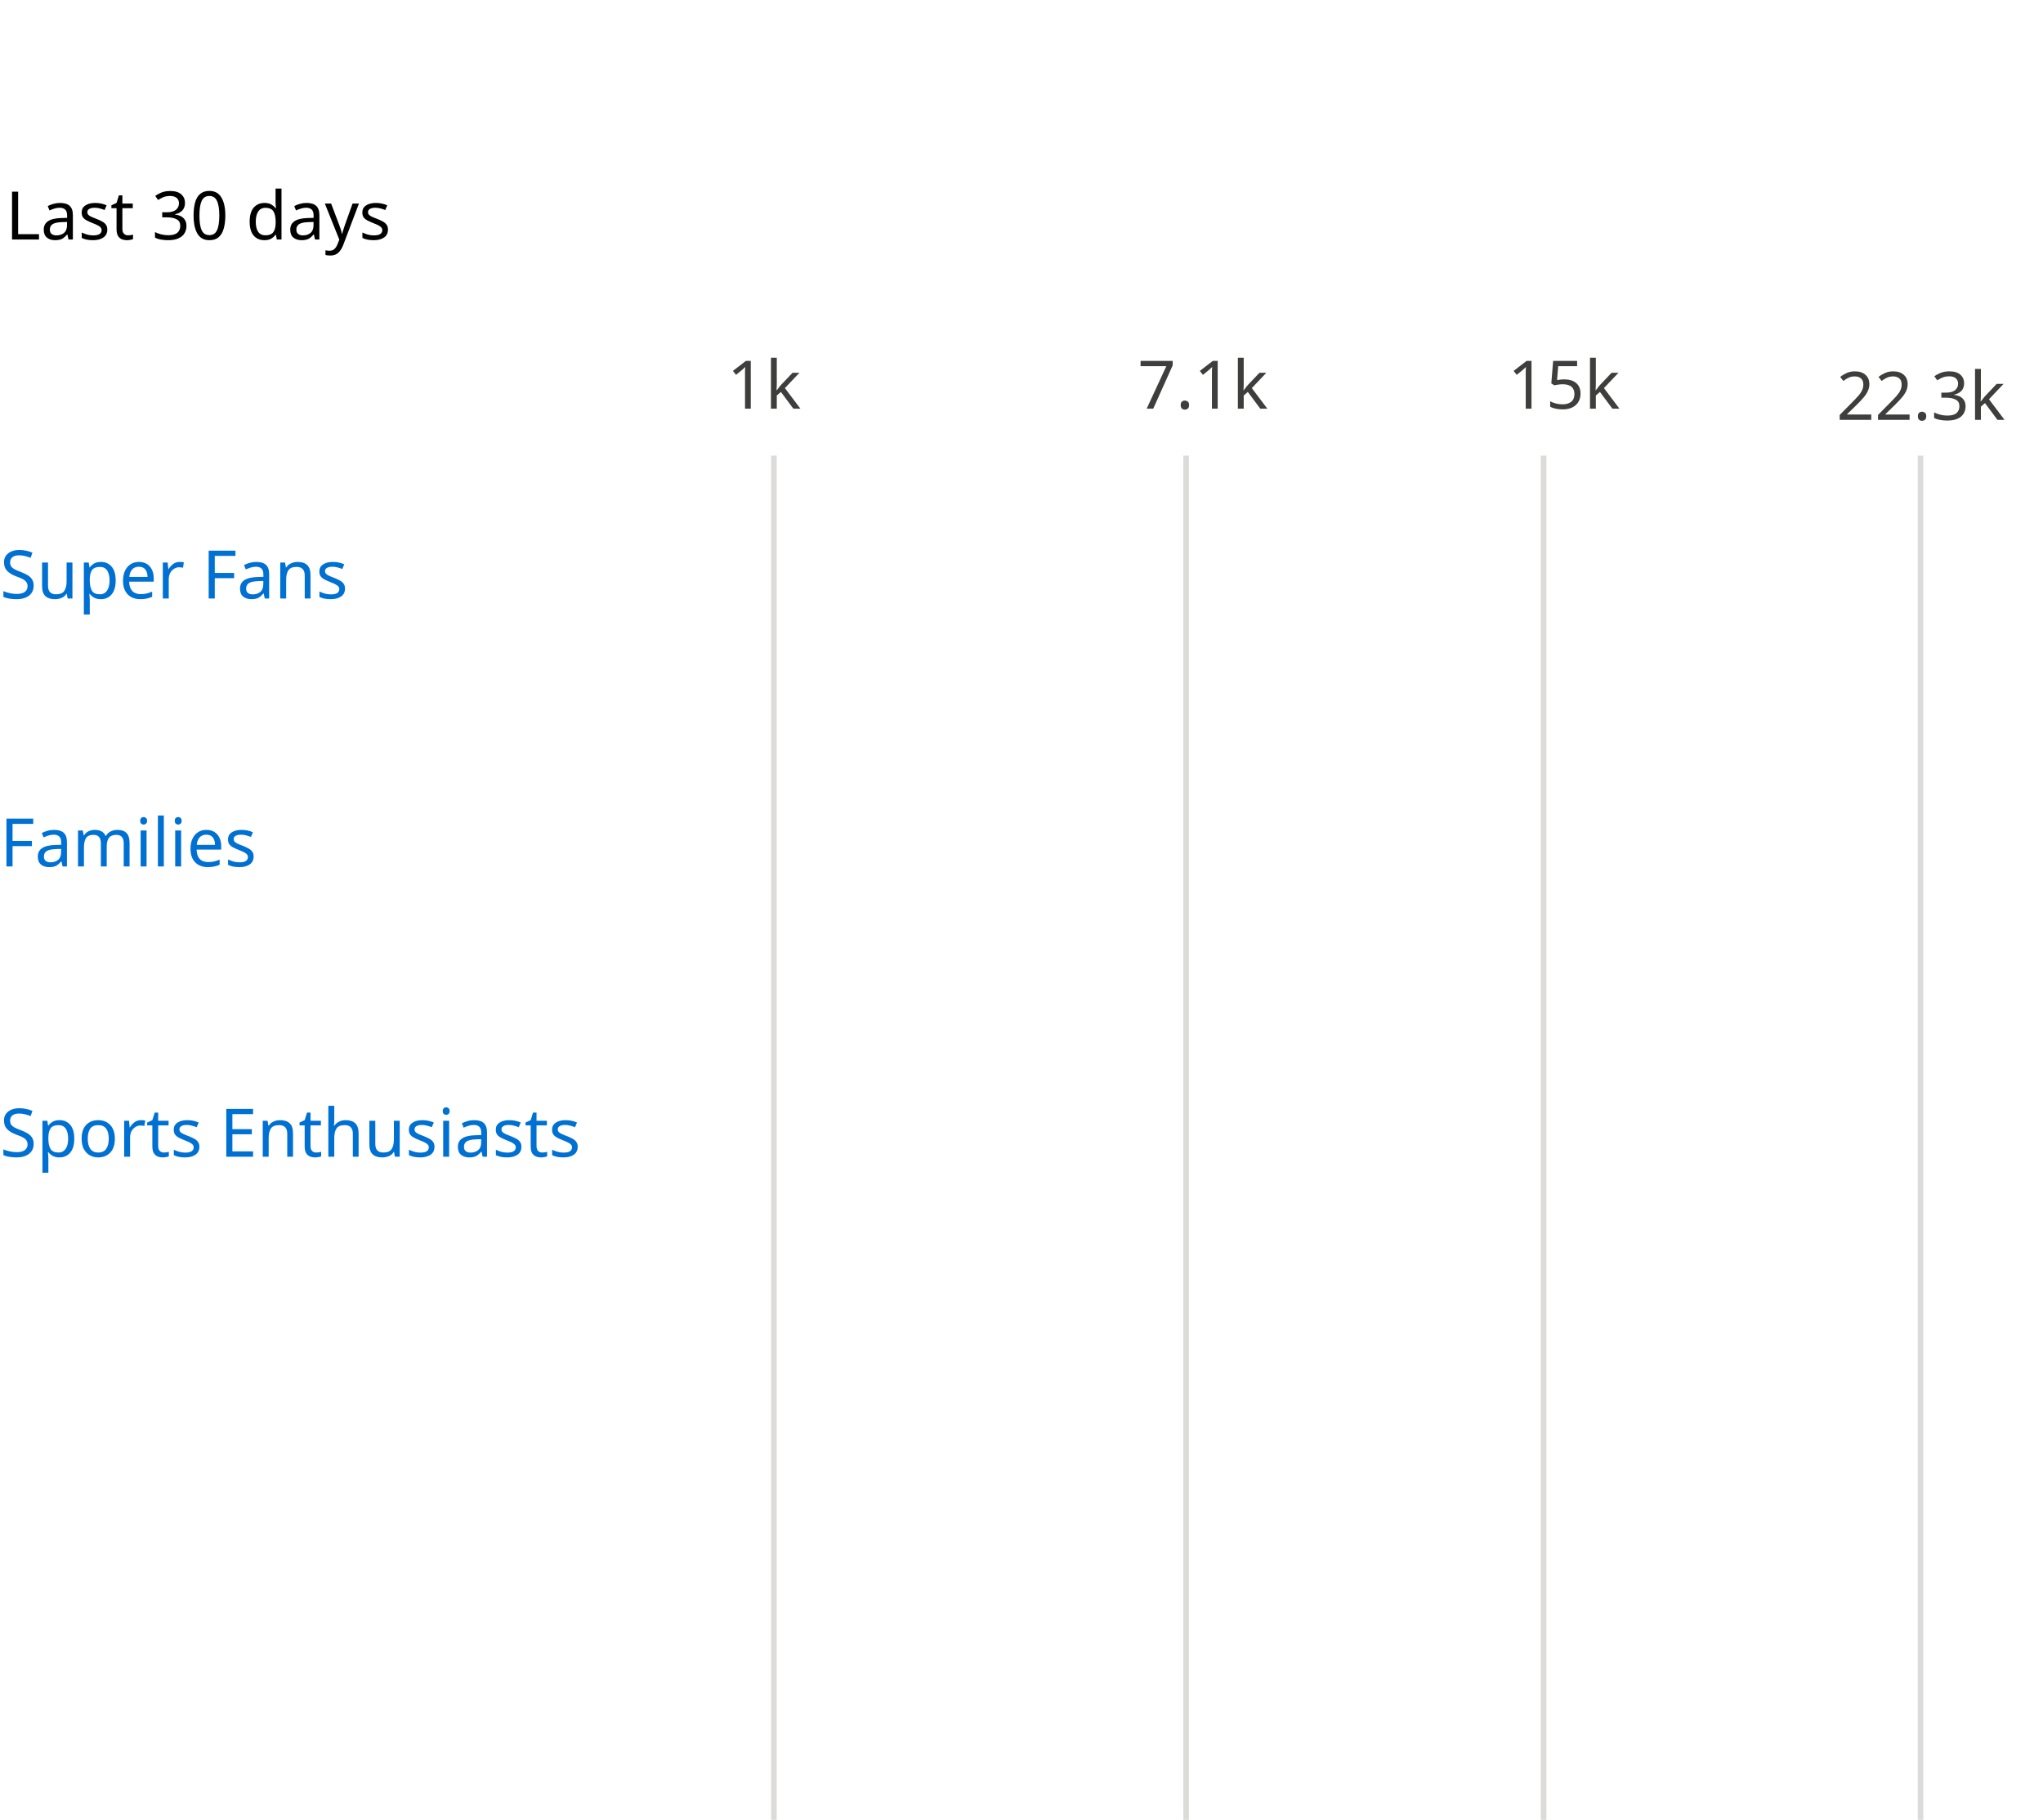
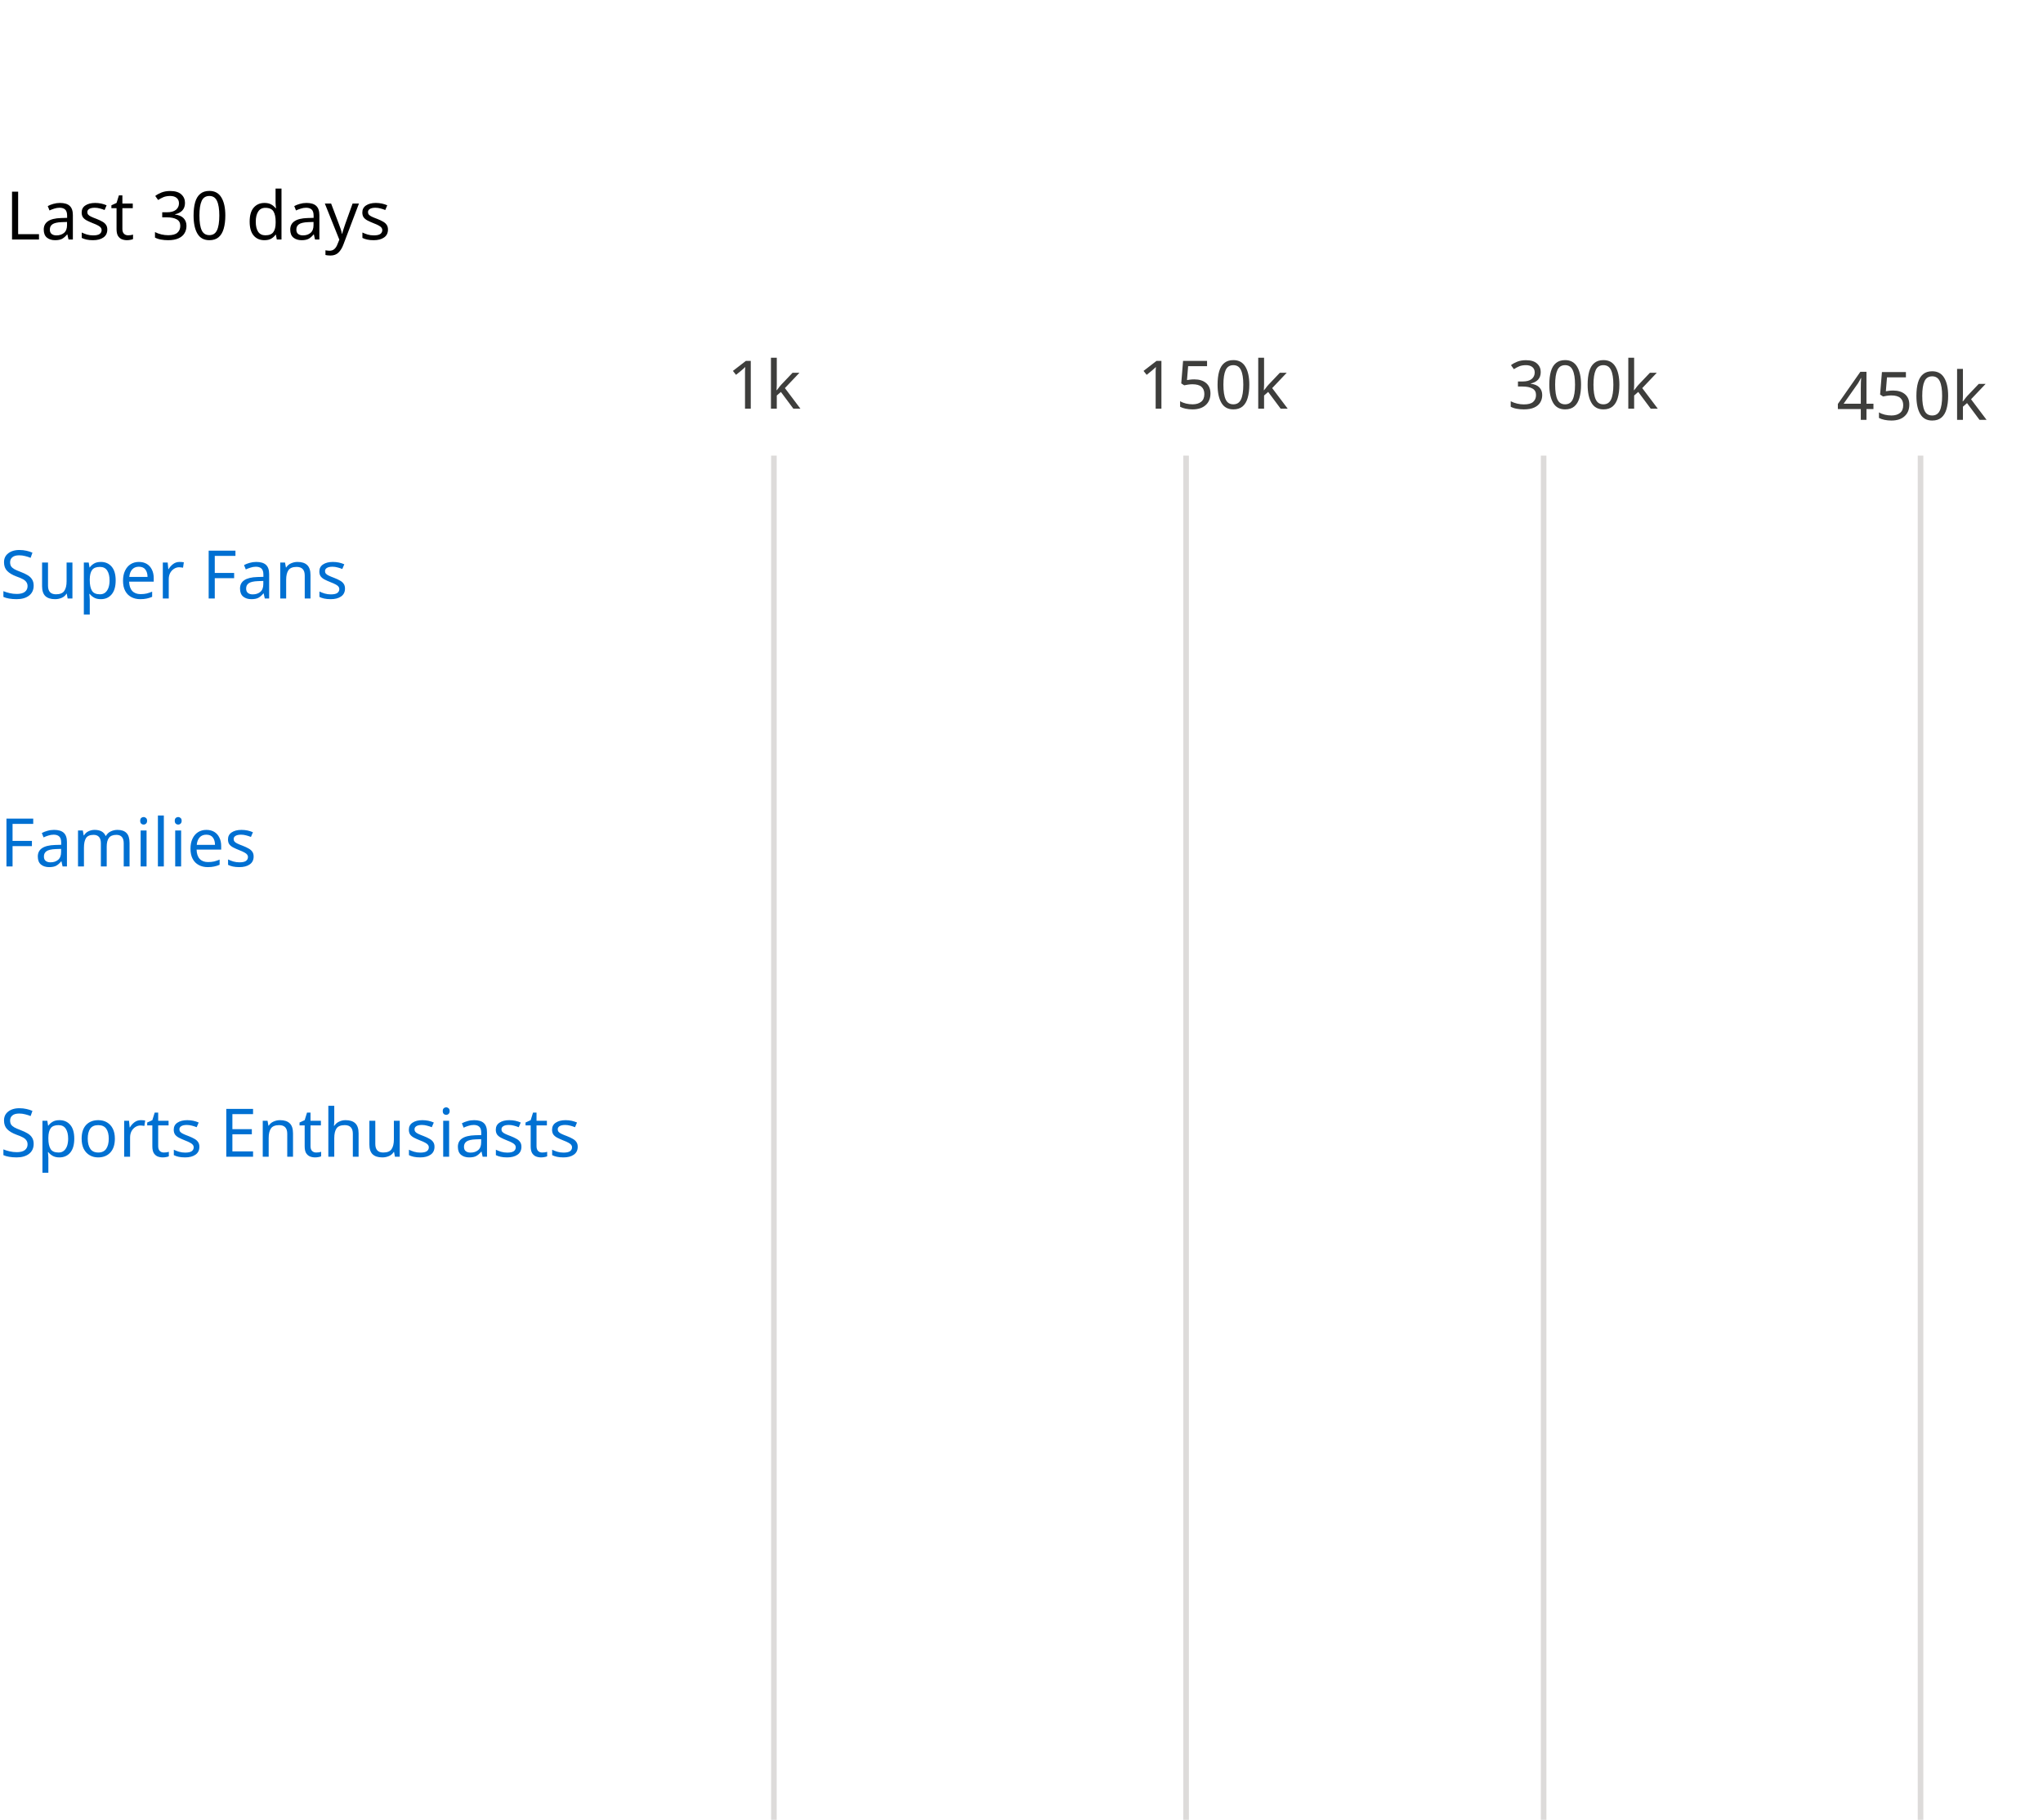
<svg xmlns="http://www.w3.org/2000/svg" style="margin-left: 10px; margin-top: -50px; margin-bottom: 12px;" width="366" height="326" viewBox="0 0 366 326" fill="none">
  <style>

            animation: flipHeads 1s ease-out forwards;
            transform-origin: 140px center;
        }

        @-webkit-keyframes flipHeads {
          from { transform: scaleX(0); }
          to { transform: scaleX(1); }
        }
-     </style>
+   </style>
  <g id="Top Segments">
    <g id="Group 55">
      <g id="Gridline">
        <g id="grid7">
          <path id="Path 2" d="M138.643 81.618V326" stroke="#DDDBDA" />
          <text id="$0" fill="#3E3E3C" xml:space="preserve" style="white-space: pre" font-family="Salesforce Sans" font-size="12" letter-spacing="0px">
            <tspan x="130.235" y="73.212">1k</tspan>
          </text>
        </g>
        <g id="grid6">
          <path id="Path 2_2" d="M212.487 81.618V326" stroke="#DDDBDA" />
          <text id="$200" fill="#3E3E3C" xml:space="preserve" style="white-space: pre" font-family="Salesforce Sans" font-size="12" letter-spacing="0px">
-             <tspan x="203.8" y="73.212">7.1k</tspan>
+             <tspan x="203.8" y="73.212">150k</tspan>
          </text>
        </g>
        <g id="grid3">
          <path id="Path 2_3" d="M276.536 81.618V326" stroke="#DDDBDA" />
          <text id="$400" fill="#3E3E3C" xml:space="preserve" style="white-space: pre" font-family="Salesforce Sans" font-size="12" letter-spacing="0px">
-             <tspan x="270.097" y="73.212">15k</tspan>
+             <tspan x="270.097" y="73.212">300k</tspan>
          </text>
        </g>
        <g id="grid1">
          <path id="Path 2_4" d="M344.061 81.618V326" stroke="#DDDBDA" />
          <text id="$600" fill="#3E3E3C" xml:space="preserve" style="white-space: pre" font-family="Salesforce Sans" font-size="12" letter-spacing="0px">
-             <tspan x="329" y="75.212">22.3k</tspan>
+             <tspan x="329" y="75.212">450k</tspan>
          </text>
        </g>
      </g>
      <text id="Account A" fill="#0070D2" xml:space="preserve" style="white-space: pre" font-family="Salesforce Sans" font-size="12" letter-spacing="0px">
        <tspan x="0" y="107.212">Super Fans</tspan>
      </text>
      <text id="Account B" fill="#0070D2" xml:space="preserve" style="white-space: pre" font-family="Salesforce Sans" font-size="12" letter-spacing="0px">
        <tspan x="0" y="155.212">Families</tspan>
      </text>
      <text id="Account C" fill="#0070D2" xml:space="preserve" style="white-space: pre" font-family="Salesforce Sans" font-size="12" letter-spacing="0px">
        <tspan x="0" y="207.212">Sports Enthusiasts</tspan>
      </text>
      <text id="Last 30 days" fill="black" xml:space="preserve" style="white-space: pre" font-family="Salesforce Sans" font-size="12" letter-spacing="0px">
        <tspan x="1" y="42.904">Last 30 days</tspan>
      </text>
    </g>
  </g>
</svg>
